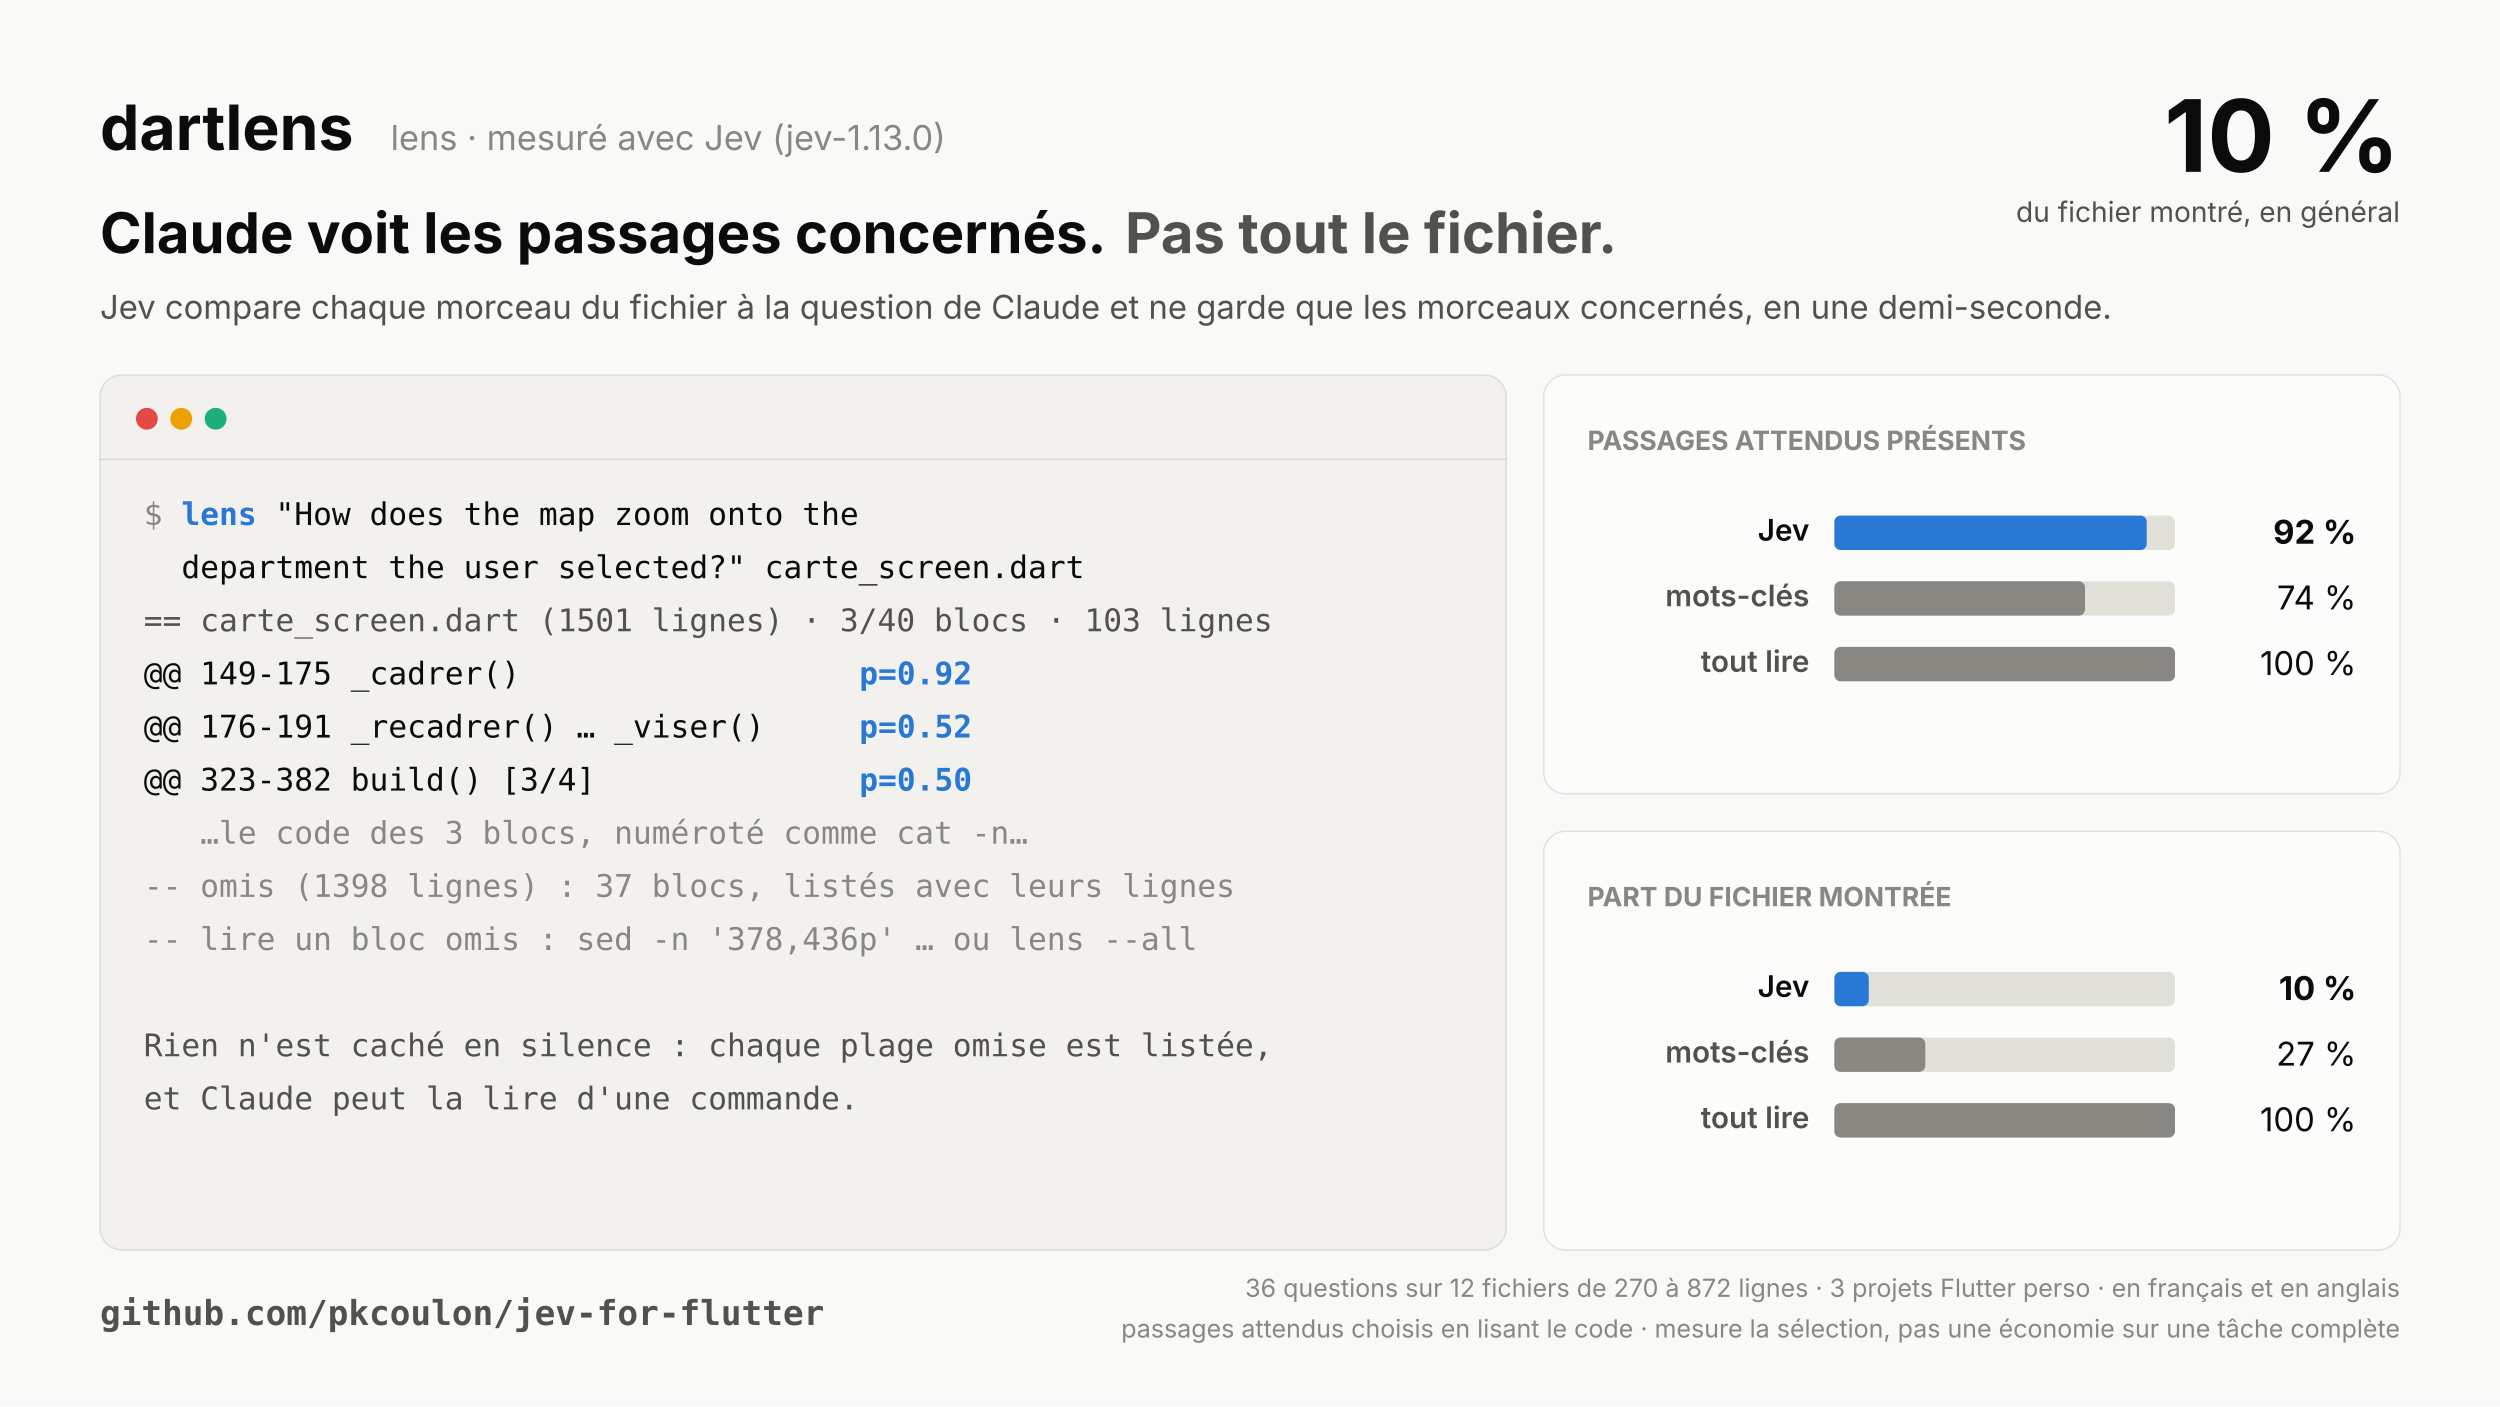
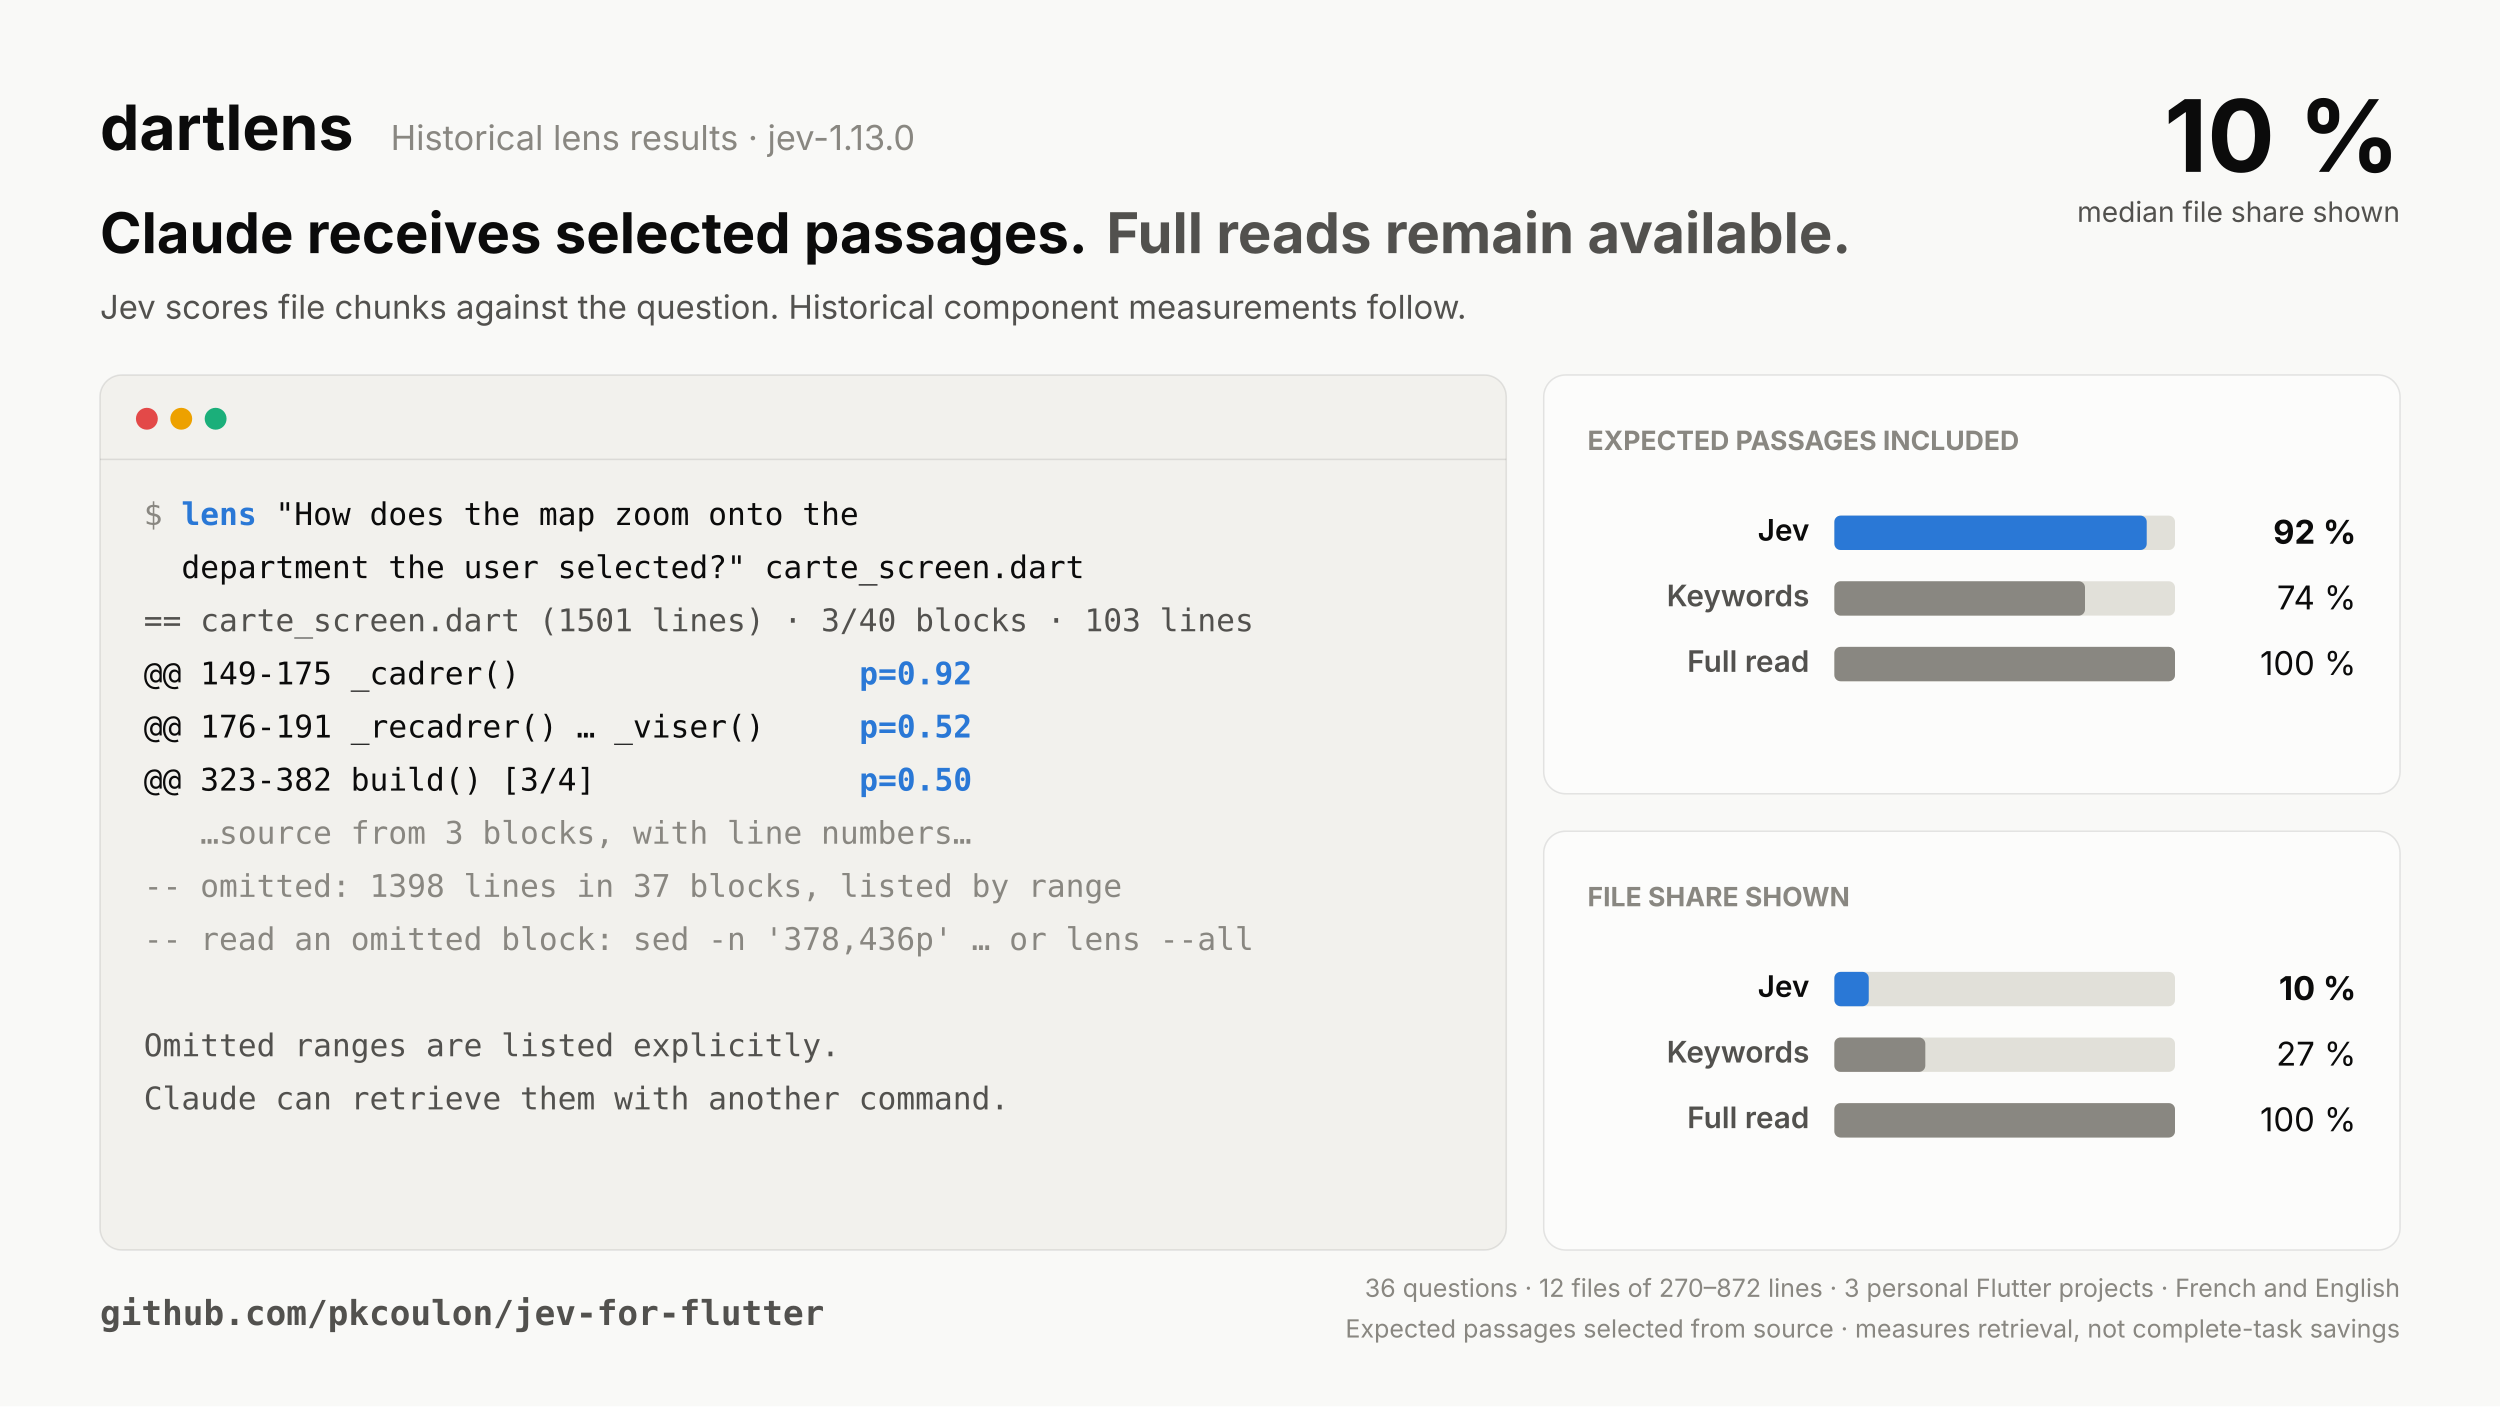
<svg xmlns="http://www.w3.org/2000/svg" width="1600" height="900" viewBox="0 0 1600 900">
  <rect width="100%" height="100%" fill="#f9f9f7" />
  <text x="64.0" y="96.0" fill="#0b0b0b" font-size="40" font-weight="700" text-anchor="start" font-family="system-ui, -apple-system, &quot;Segoe UI&quot;, sans-serif">dartlens</text>
-   <text x="250.0" y="96.0" fill="#898781" font-size="22" font-weight="400" text-anchor="start" font-family="system-ui, -apple-system, &quot;Segoe UI&quot;, sans-serif">lens · mesuré avec Jev (jev-1.13.0)</text>
-   <text x="64" y="162" font-size="36" font-weight="700" font-family="system-ui, -apple-system, &quot;Segoe UI&quot;, sans-serif" fill="#0b0b0b">Claude voit les passages concernés.<tspan dx="12" fill="#52514e">Pas tout le fichier.</tspan>
+   <text x="250.0" y="96.0" fill="#898781" font-size="22" font-weight="400" text-anchor="start" font-family="system-ui, -apple-system, &quot;Segoe UI&quot;, sans-serif">Historical lens results · jev-1.13.0</text>
+   <text x="64" y="162" font-size="36" font-weight="700" font-family="system-ui, -apple-system, &quot;Segoe UI&quot;, sans-serif" fill="#0b0b0b">Claude receives selected passages.<tspan dx="12" fill="#52514e">Full reads remain available.</tspan>
  </text>
-   <text x="64.0" y="204.0" fill="#52514e" font-size="21" font-weight="400" text-anchor="start" font-family="system-ui, -apple-system, &quot;Segoe UI&quot;, sans-serif">Jev compare chaque morceau du fichier à la question de Claude et ne garde que les morceaux concernés, en une demi-seconde.</text>
+   <text x="64.0" y="204.0" fill="#52514e" font-size="21" font-weight="400" text-anchor="start" font-family="system-ui, -apple-system, &quot;Segoe UI&quot;, sans-serif">Jev scores file chunks against the question. Historical component measurements follow.</text>
  <text x="1536.0" y="110.0" fill="#0b0b0b" font-size="64" font-weight="700" text-anchor="end" font-family="system-ui, -apple-system, &quot;Segoe UI&quot;, sans-serif">10 %</text>
-   <text x="1536.0" y="142.0" fill="#52514e" font-size="18" font-weight="400" text-anchor="end" font-family="system-ui, -apple-system, &quot;Segoe UI&quot;, sans-serif">du fichier montré, en général</text>
+   <text x="1536.0" y="142.0" fill="#52514e" font-size="18" font-weight="400" text-anchor="end" font-family="system-ui, -apple-system, &quot;Segoe UI&quot;, sans-serif">median file share shown</text>
  <rect x="64" y="240" width="900" height="560" rx="14" fill="#f2f1ed" stroke="rgba(11,11,11,0.10)" stroke-width="1" />
  <circle cx="94" cy="268" r="7" fill="#e34948" />
  <circle cx="116" cy="268" r="7" fill="#eda100" />
  <circle cx="138" cy="268" r="7" fill="#1baf7a" />
  <line x1="64" x2="964" y1="294" y2="294" stroke="rgba(11,11,11,0.10)" />
  <text x="92.0" y="336.0" fill="#898781" font-size="20" font-weight="400" text-anchor="start" font-family="&quot;SF Mono&quot;, Menlo, Consolas, monospace" xml:space="preserve" style="white-space:pre">$ </text>
  <text x="116.1" y="336.0" fill="#2a78d6" font-size="20" font-weight="600" text-anchor="start" font-family="&quot;SF Mono&quot;, Menlo, Consolas, monospace" xml:space="preserve" style="white-space:pre">lens </text>
  <text x="176.3" y="336.0" fill="#0b0b0b" font-size="20" font-weight="400" text-anchor="start" font-family="&quot;SF Mono&quot;, Menlo, Consolas, monospace" xml:space="preserve" style="white-space:pre">"How does the map zoom onto the</text>
  <text x="92.0" y="370.0" fill="#0b0b0b" font-size="20" font-weight="400" text-anchor="start" font-family="&quot;SF Mono&quot;, Menlo, Consolas, monospace" xml:space="preserve" style="white-space:pre">  department the user selected?" carte_screen.dart</text>
-   <text x="92.0" y="404.0" fill="#52514e" font-size="20" font-weight="400" text-anchor="start" font-family="&quot;SF Mono&quot;, Menlo, Consolas, monospace" xml:space="preserve" style="white-space:pre">== carte_screen.dart (1501 lignes) · 3/40 blocs · 103 lignes</text>
+   <text x="92.0" y="404.0" fill="#52514e" font-size="20" font-weight="400" text-anchor="start" font-family="&quot;SF Mono&quot;, Menlo, Consolas, monospace" xml:space="preserve" style="white-space:pre">== carte_screen.dart (1501 lines) · 3/40 blocks · 103 lines</text>
  <text x="92.0" y="438.0" fill="#0b0b0b" font-size="20" font-weight="400" text-anchor="start" font-family="&quot;SF Mono&quot;, Menlo, Consolas, monospace" xml:space="preserve" style="white-space:pre">@@ 149-175 _cadrer()                  </text>
  <text x="549.9" y="438.0" fill="#2a78d6" font-size="20" font-weight="600" text-anchor="start" font-family="&quot;SF Mono&quot;, Menlo, Consolas, monospace" xml:space="preserve" style="white-space:pre">p=0.92</text>
  <text x="92.0" y="472.0" fill="#0b0b0b" font-size="20" font-weight="400" text-anchor="start" font-family="&quot;SF Mono&quot;, Menlo, Consolas, monospace" xml:space="preserve" style="white-space:pre">@@ 176-191 _recadrer() … _viser()     </text>
  <text x="549.9" y="472.0" fill="#2a78d6" font-size="20" font-weight="600" text-anchor="start" font-family="&quot;SF Mono&quot;, Menlo, Consolas, monospace" xml:space="preserve" style="white-space:pre">p=0.52</text>
  <text x="92.0" y="506.0" fill="#0b0b0b" font-size="20" font-weight="400" text-anchor="start" font-family="&quot;SF Mono&quot;, Menlo, Consolas, monospace" xml:space="preserve" style="white-space:pre">@@ 323-382 build() [3/4]              </text>
  <text x="549.9" y="506.0" fill="#2a78d6" font-size="20" font-weight="600" text-anchor="start" font-family="&quot;SF Mono&quot;, Menlo, Consolas, monospace" xml:space="preserve" style="white-space:pre">p=0.50</text>
-   <text x="92.0" y="540.0" fill="#898781" font-size="20" font-weight="400" text-anchor="start" font-family="&quot;SF Mono&quot;, Menlo, Consolas, monospace" xml:space="preserve" style="white-space:pre">   …le code des 3 blocs, numéroté comme cat -n…</text>
-   <text x="92.0" y="574.0" fill="#898781" font-size="20" font-weight="400" text-anchor="start" font-family="&quot;SF Mono&quot;, Menlo, Consolas, monospace" xml:space="preserve" style="white-space:pre">-- omis (1398 lignes) : 37 blocs, listés avec leurs lignes</text>
-   <text x="92.0" y="608.0" fill="#898781" font-size="20" font-weight="400" text-anchor="start" font-family="&quot;SF Mono&quot;, Menlo, Consolas, monospace" xml:space="preserve" style="white-space:pre">-- lire un bloc omis : sed -n '378,436p' … ou lens --all</text>
+   <text x="92.0" y="540.0" fill="#898781" font-size="20" font-weight="400" text-anchor="start" font-family="&quot;SF Mono&quot;, Menlo, Consolas, monospace" xml:space="preserve" style="white-space:pre">   …source from 3 blocks, with line numbers…</text>
+   <text x="92.0" y="574.0" fill="#898781" font-size="20" font-weight="400" text-anchor="start" font-family="&quot;SF Mono&quot;, Menlo, Consolas, monospace" xml:space="preserve" style="white-space:pre">-- omitted: 1398 lines in 37 blocks, listed by range</text>
+   <text x="92.0" y="608.0" fill="#898781" font-size="20" font-weight="400" text-anchor="start" font-family="&quot;SF Mono&quot;, Menlo, Consolas, monospace" xml:space="preserve" style="white-space:pre">-- read an omitted block: sed -n '378,436p' … or lens --all</text>
  <text x="92.0" y="642.0" fill="#898781" font-size="20" font-weight="400" text-anchor="start" font-family="&quot;SF Mono&quot;, Menlo, Consolas, monospace" xml:space="preserve" style="white-space:pre" />
-   <text x="92.0" y="676.0" fill="#52514e" font-size="20" font-weight="400" text-anchor="start" font-family="&quot;SF Mono&quot;, Menlo, Consolas, monospace" xml:space="preserve" style="white-space:pre">Rien n'est caché en silence : chaque plage omise est listée,</text>
-   <text x="92.0" y="710.0" fill="#52514e" font-size="20" font-weight="400" text-anchor="start" font-family="&quot;SF Mono&quot;, Menlo, Consolas, monospace" xml:space="preserve" style="white-space:pre">et Claude peut la lire d'une commande.</text>
+   <text x="92.0" y="676.0" fill="#52514e" font-size="20" font-weight="400" text-anchor="start" font-family="&quot;SF Mono&quot;, Menlo, Consolas, monospace" xml:space="preserve" style="white-space:pre">Omitted ranges are listed explicitly.</text>
+   <text x="92.0" y="710.0" fill="#52514e" font-size="20" font-weight="400" text-anchor="start" font-family="&quot;SF Mono&quot;, Menlo, Consolas, monospace" xml:space="preserve" style="white-space:pre">Claude can retrieve them with another command.</text>
  <rect x="988" y="240" width="548" height="268" rx="14" fill="#fcfcfb" stroke="rgba(11,11,11,0.10)" stroke-width="1" />
-   <text x="1016.0" y="288.0" fill="#898781" font-size="17" font-weight="700" text-anchor="start" font-family="system-ui, -apple-system, &quot;Segoe UI&quot;, sans-serif">PASSAGES ATTENDUS PRÉSENTS</text>
+   <text x="1016.0" y="288.0" fill="#898781" font-size="17" font-weight="700" text-anchor="start" font-family="system-ui, -apple-system, &quot;Segoe UI&quot;, sans-serif">EXPECTED PASSAGES INCLUDED</text>
  <text x="1158.0" y="346.0" fill="#0b0b0b" font-size="19" font-weight="600" text-anchor="end" font-family="system-ui, -apple-system, &quot;Segoe UI&quot;, sans-serif">Jev</text>
  <rect x="1174" y="330" width="218" height="22" rx="4" fill="#e1e0d9" />
  <rect x="1174" y="330" width="199.9" height="22" rx="4" fill="#2a78d6" />
  <text x="1508.0" y="348.0" fill="#0b0b0b" font-size="21" font-weight="700" text-anchor="end" font-family="system-ui, -apple-system, &quot;Segoe UI&quot;, sans-serif">92 %</text>
-   <text x="1158.0" y="388.0" fill="#52514e" font-size="19" font-weight="600" text-anchor="end" font-family="system-ui, -apple-system, &quot;Segoe UI&quot;, sans-serif">mots-clés</text>
+   <text x="1158.0" y="388.0" fill="#52514e" font-size="19" font-weight="600" text-anchor="end" font-family="system-ui, -apple-system, &quot;Segoe UI&quot;, sans-serif">Keywords</text>
  <rect x="1174" y="372" width="218" height="22" rx="4" fill="#e1e0d9" />
  <rect x="1174" y="372" width="160.4" height="22" rx="4" fill="#898781" />
  <text x="1508.0" y="390.0" fill="#0b0b0b" font-size="21" font-weight="400" text-anchor="end" font-family="system-ui, -apple-system, &quot;Segoe UI&quot;, sans-serif">74 %</text>
-   <text x="1158.0" y="430.0" fill="#52514e" font-size="19" font-weight="600" text-anchor="end" font-family="system-ui, -apple-system, &quot;Segoe UI&quot;, sans-serif">tout lire</text>
+   <text x="1158.0" y="430.0" fill="#52514e" font-size="19" font-weight="600" text-anchor="end" font-family="system-ui, -apple-system, &quot;Segoe UI&quot;, sans-serif">Full read</text>
  <rect x="1174" y="414" width="218" height="22" rx="4" fill="#e1e0d9" />
  <rect x="1174" y="414" width="218.0" height="22" rx="4" fill="#898781" />
  <text x="1508.0" y="432.0" fill="#0b0b0b" font-size="21" font-weight="400" text-anchor="end" font-family="system-ui, -apple-system, &quot;Segoe UI&quot;, sans-serif">100 %</text>
  <rect x="988" y="532" width="548" height="268" rx="14" fill="#fcfcfb" stroke="rgba(11,11,11,0.10)" stroke-width="1" />
-   <text x="1016.0" y="580.0" fill="#898781" font-size="17" font-weight="700" text-anchor="start" font-family="system-ui, -apple-system, &quot;Segoe UI&quot;, sans-serif">PART DU FICHIER MONTRÉE</text>
+   <text x="1016.0" y="580.0" fill="#898781" font-size="17" font-weight="700" text-anchor="start" font-family="system-ui, -apple-system, &quot;Segoe UI&quot;, sans-serif">FILE SHARE SHOWN</text>
  <text x="1158.0" y="638.0" fill="#0b0b0b" font-size="19" font-weight="600" text-anchor="end" font-family="system-ui, -apple-system, &quot;Segoe UI&quot;, sans-serif">Jev</text>
  <rect x="1174" y="622" width="218" height="22" rx="4" fill="#e1e0d9" />
  <rect x="1174" y="622" width="22.0" height="22" rx="4" fill="#2a78d6" />
  <text x="1508.0" y="640.0" fill="#0b0b0b" font-size="21" font-weight="700" text-anchor="end" font-family="system-ui, -apple-system, &quot;Segoe UI&quot;, sans-serif">10 %</text>
-   <text x="1158.0" y="680.0" fill="#52514e" font-size="19" font-weight="600" text-anchor="end" font-family="system-ui, -apple-system, &quot;Segoe UI&quot;, sans-serif">mots-clés</text>
+   <text x="1158.0" y="680.0" fill="#52514e" font-size="19" font-weight="600" text-anchor="end" font-family="system-ui, -apple-system, &quot;Segoe UI&quot;, sans-serif">Keywords</text>
  <rect x="1174" y="664" width="218" height="22" rx="4" fill="#e1e0d9" />
  <rect x="1174" y="664" width="58.2" height="22" rx="4" fill="#898781" />
  <text x="1508.0" y="682.0" fill="#0b0b0b" font-size="21" font-weight="400" text-anchor="end" font-family="system-ui, -apple-system, &quot;Segoe UI&quot;, sans-serif">27 %</text>
-   <text x="1158.0" y="722.0" fill="#52514e" font-size="19" font-weight="600" text-anchor="end" font-family="system-ui, -apple-system, &quot;Segoe UI&quot;, sans-serif">tout lire</text>
+   <text x="1158.0" y="722.0" fill="#52514e" font-size="19" font-weight="600" text-anchor="end" font-family="system-ui, -apple-system, &quot;Segoe UI&quot;, sans-serif">Full read</text>
  <rect x="1174" y="706" width="218" height="22" rx="4" fill="#e1e0d9" />
  <rect x="1174" y="706" width="218.0" height="22" rx="4" fill="#898781" />
  <text x="1508.0" y="724.0" fill="#0b0b0b" font-size="21" font-weight="400" text-anchor="end" font-family="system-ui, -apple-system, &quot;Segoe UI&quot;, sans-serif">100 %</text>
  <text x="64.0" y="848.0" fill="#52514e" font-size="22" font-weight="600" text-anchor="start" font-family="&quot;SF Mono&quot;, Menlo, Consolas, monospace">github.com/pkcoulon/jev-for-flutter</text>
-   <text x="1536.0" y="830.0" fill="#898781" font-size="16" font-weight="400" text-anchor="end" font-family="system-ui, -apple-system, &quot;Segoe UI&quot;, sans-serif">36 questions sur 12 fichiers de 270 à 872 lignes · 3 projets Flutter perso · en français et en anglais</text>
-   <text x="1536.0" y="856.0" fill="#898781" font-size="16" font-weight="400" text-anchor="end" font-family="system-ui, -apple-system, &quot;Segoe UI&quot;, sans-serif">passages attendus choisis en lisant le code · mesure la sélection, pas une économie sur une tâche complète</text>
+   <text x="1536.0" y="830.0" fill="#898781" font-size="16" font-weight="400" text-anchor="end" font-family="system-ui, -apple-system, &quot;Segoe UI&quot;, sans-serif">36 questions · 12 files of 270–872 lines · 3 personal Flutter projects · French and English</text>
+   <text x="1536.0" y="856.0" fill="#898781" font-size="16" font-weight="400" text-anchor="end" font-family="system-ui, -apple-system, &quot;Segoe UI&quot;, sans-serif">Expected passages selected from source · measures retrieval, not complete-task savings</text>
</svg>
